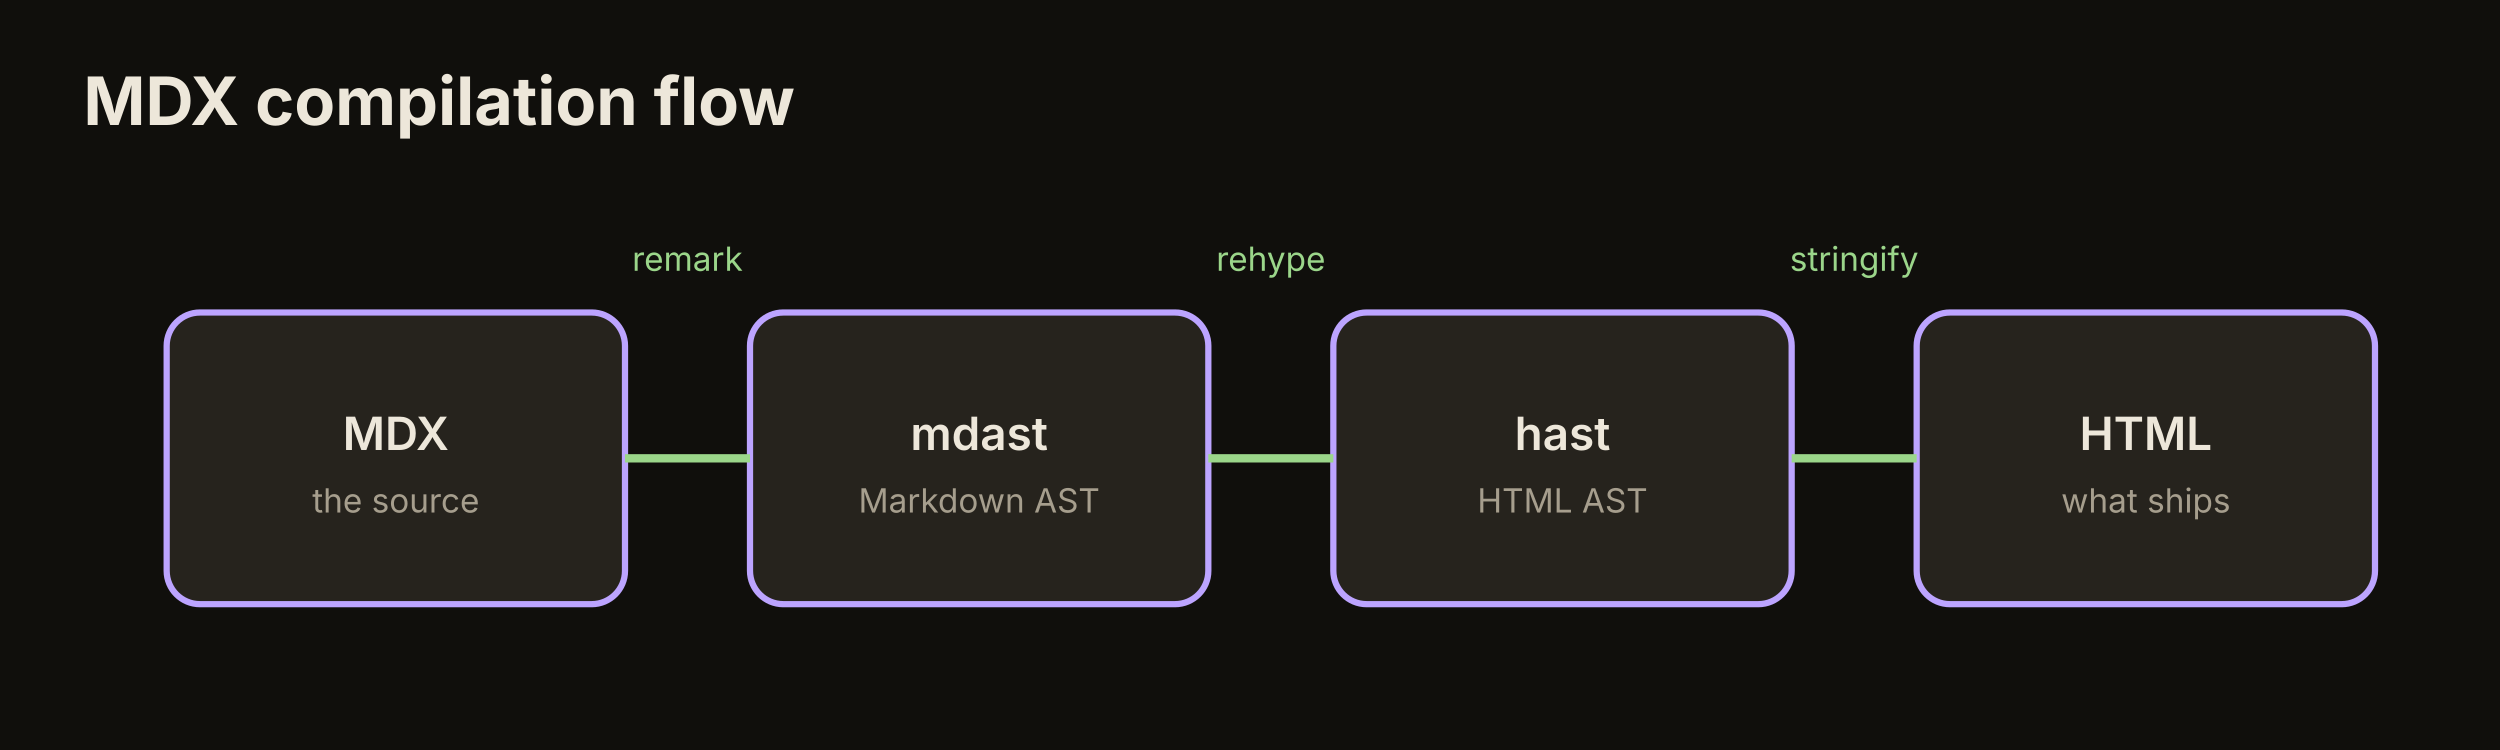
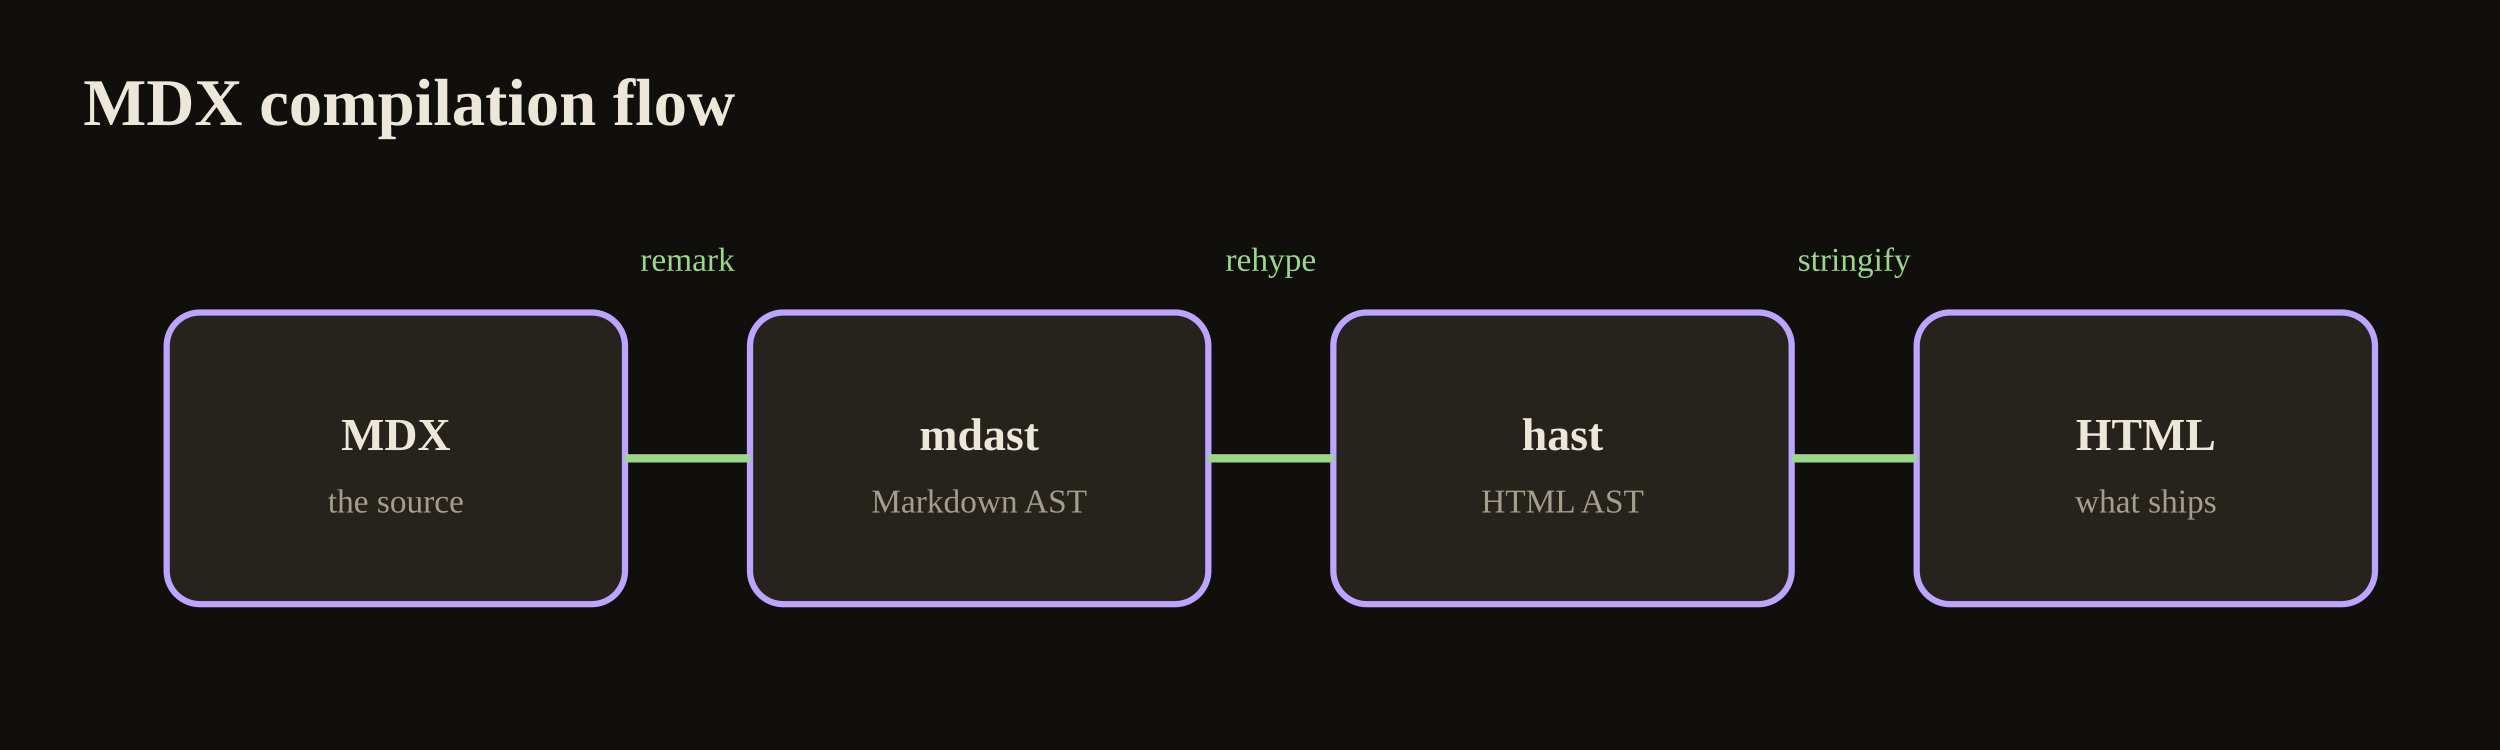
<svg xmlns="http://www.w3.org/2000/svg" width="1200" height="360" viewBox="0 0 1200 360" role="img" aria-labelledby="title desc">
  <rect width="1200" height="360" fill="var(--c-sunken, #100f0c)" />
-   <text x="40" y="60" font-family="system-ui, -apple-system, sans-serif" font-size="32" font-weight="700" fill="var(--c-text, #ede7da)">MDX compilation flow</text>
+   <text x="40" y="60" font-family="var(--font-sans, system-ui, -apple-system, sans-serif)" font-size="32" font-weight="700" fill="var(--c-text, #ede7da)">MDX compilation flow</text>
  <g fill="var(--c-raised, #26231d)" stroke="var(--c-hue-violet, #bca4ff)" stroke-width="3">
    <rect x="80" y="150" width="220" height="140" rx="16" />
    <rect x="360" y="150" width="220" height="140" rx="16" />
    <rect x="640" y="150" width="220" height="140" rx="16" />
    <rect x="920" y="150" width="220" height="140" rx="16" />
  </g>
-   <g font-family="system-ui, -apple-system, sans-serif" text-anchor="middle">
+   <g font-family="var(--font-sans, system-ui, -apple-system, sans-serif)" text-anchor="middle">
    <text x="190" y="216" font-size="22" font-weight="600" fill="var(--c-text, #ede7da)">MDX</text>
    <text x="190" y="246" font-size="16" fill="var(--c-muted, #a69e8d)">the source</text>
    <text x="470" y="216" font-size="22" font-weight="600" fill="var(--c-text, #ede7da)">mdast</text>
    <text x="470" y="246" font-size="16" fill="var(--c-muted, #a69e8d)">Markdown AST</text>
    <text x="750" y="216" font-size="22" font-weight="600" fill="var(--c-text, #ede7da)">hast</text>
    <text x="750" y="246" font-size="16" fill="var(--c-muted, #a69e8d)">HTML AST</text>
    <text x="1030" y="216" font-size="22" font-weight="600" fill="var(--c-text, #ede7da)">HTML</text>
    <text x="1030" y="246" font-size="16" fill="var(--c-muted, #a69e8d)">what ships</text>
  </g>
  <g stroke="var(--c-hue-green, #9bd68a)" stroke-width="4" fill="none">
    <path d="M300 220 L360 220" />
    <path d="M580 220 L640 220" />
    <path d="M860 220 L920 220" />
  </g>
-   <g fill="var(--c-hue-green, #9bd68a)" font-family="system-ui, -apple-system, sans-serif" font-size="16" text-anchor="middle">
+   <g fill="var(--c-hue-green, #9bd68a)" font-family="var(--font-sans, system-ui, -apple-system, sans-serif)" font-size="16" text-anchor="middle">
    <text x="330" y="130">remark</text>
    <text x="610" y="130">rehype</text>
    <text x="890" y="130">stringify</text>
  </g>
</svg>
